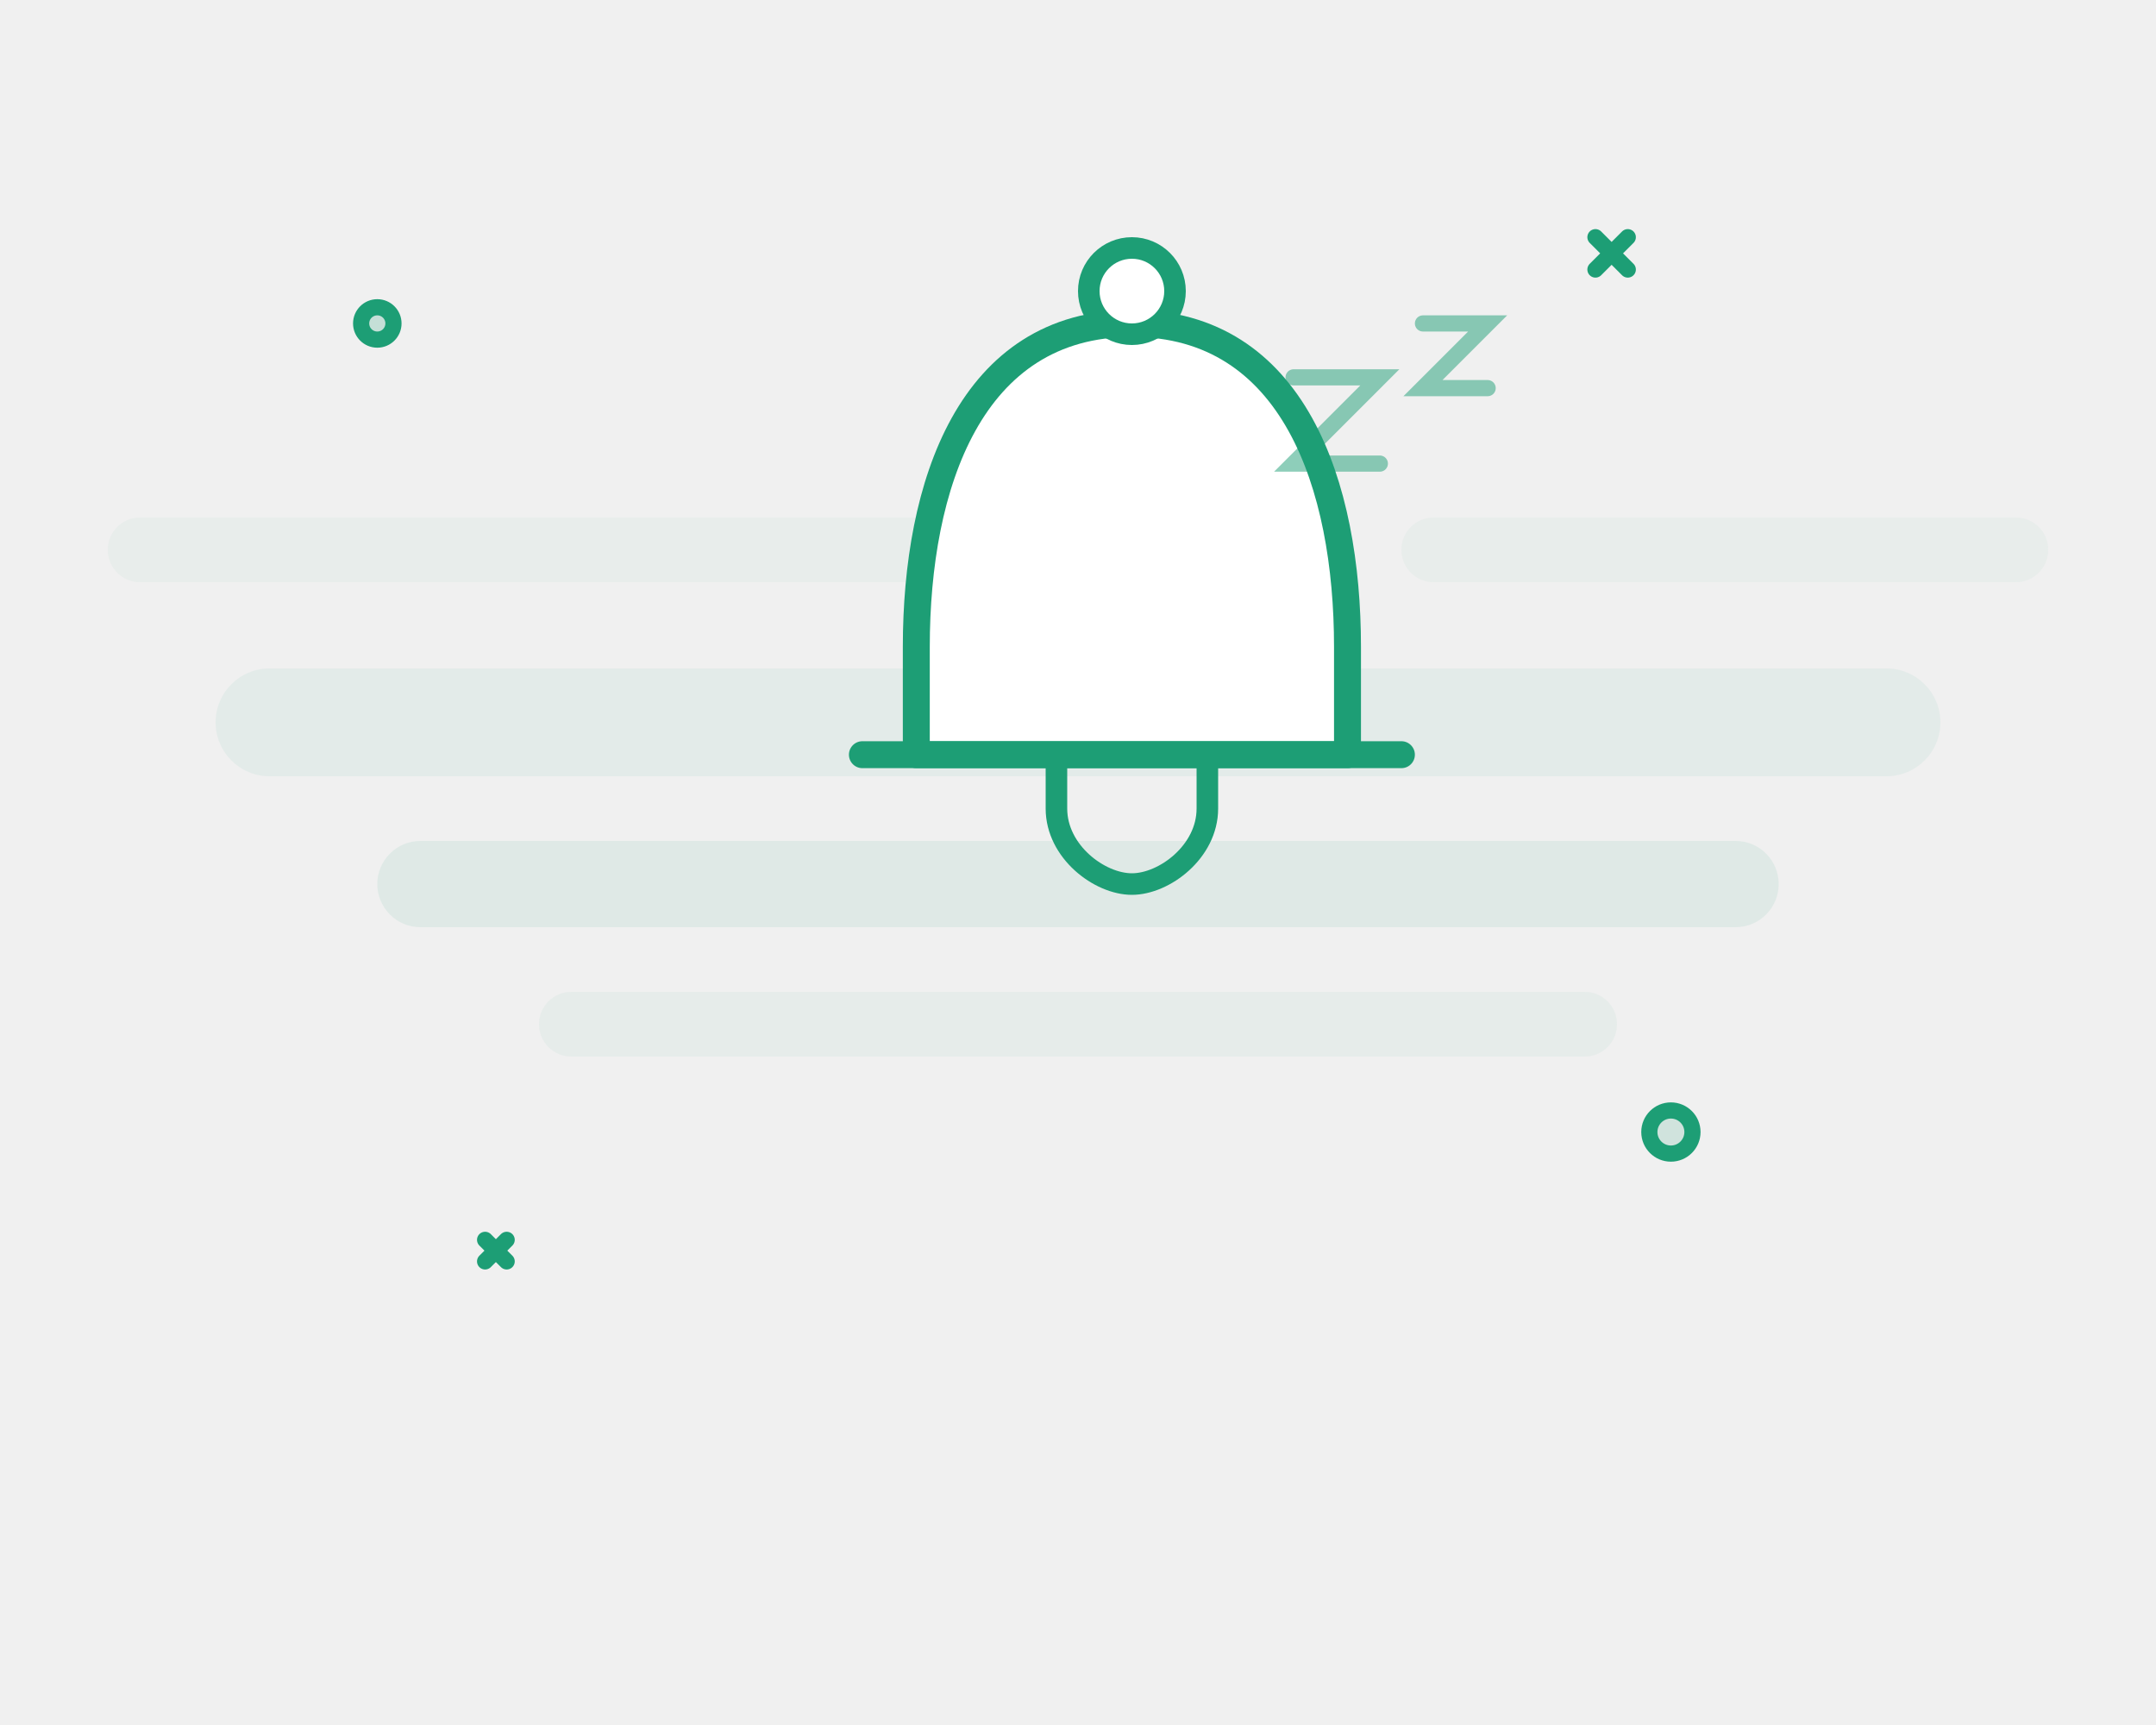
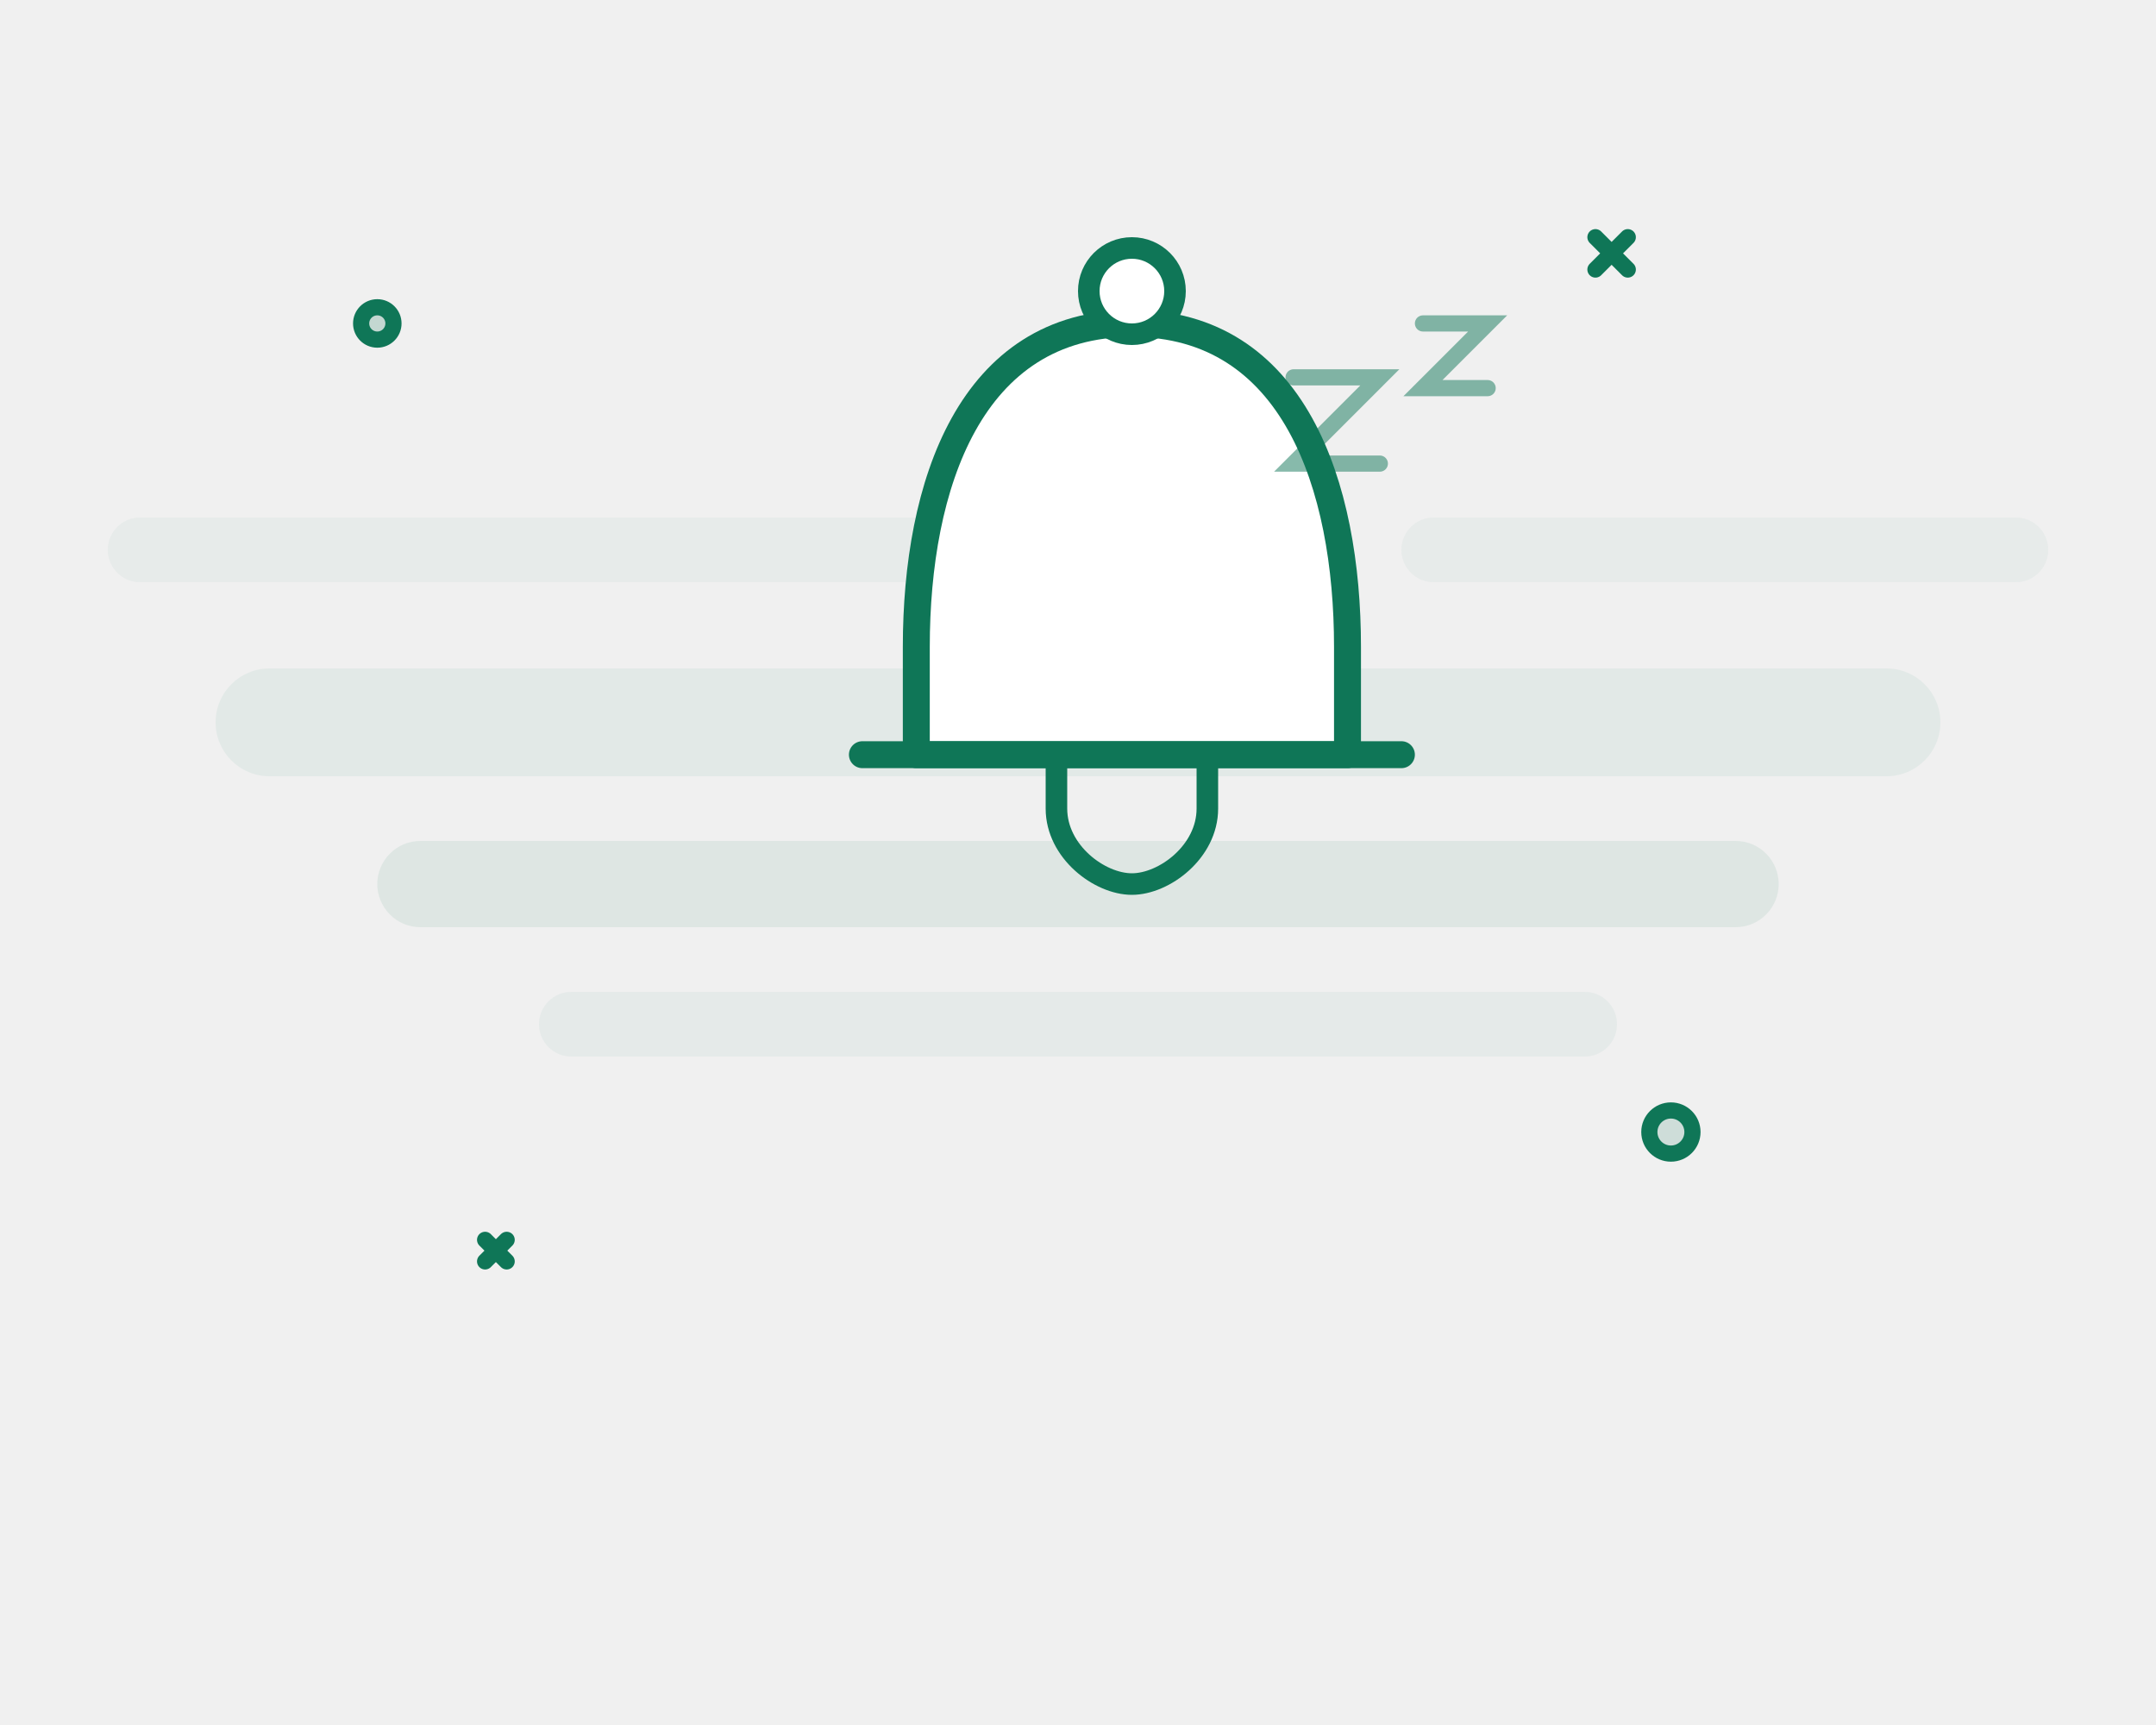
<svg xmlns="http://www.w3.org/2000/svg" width="200" height="160" viewBox="0 0 200 160" fill="none">
-   <rect x="20" y="62" width="160" height="10" rx="5" fill="#1D9E75" fill-opacity="0.06" />
-   <rect x="35" y="78" width="130" height="8" rx="4" fill="#1D9E75" fill-opacity="0.08" />
-   <rect x="50" y="92" width="100" height="6" rx="3" fill="#1D9E75" fill-opacity="0.05" />
-   <rect x="10" y="48" width="80" height="6" rx="3" fill="#1D9E75" fill-opacity="0.04" />
-   <rect x="130" y="48" width="60" height="6" rx="3" fill="#1D9E75" fill-opacity="0.04" />
+   <rect x="20" y="62" width="160" height="10" rx="5" fill="#0F7657" fill-opacity="0.06" />
+   <rect x="35" y="78" width="130" height="8" rx="4" fill="#0F7657" fill-opacity="0.08" />
+   <rect x="50" y="92" width="100" height="6" rx="3" fill="#0F7657" fill-opacity="0.05" />
+   <rect x="10" y="48" width="80" height="6" rx="3" fill="#0F7657" fill-opacity="0.04" />
+   <rect x="130" y="48" width="60" height="6" rx="3" fill="#0F7657" fill-opacity="0.04" />
  <g transform="translate(60, 15)">
-     <path d="M25 45C25 30 30 15 45 15C60 15 65 30 65 45V55H25V45Z" stroke="#1D9E75" stroke-width="2.5" stroke-linecap="round" stroke-linejoin="round" fill="white" />
-     <path d="M20 55H70" stroke="#1D9E75" stroke-width="2.5" stroke-linecap="round" />
-     <path d="M38 55V60C38 64 42 67 45 67C48 67 52 64 52 60V55" stroke="#1D9E75" stroke-width="2" stroke-linecap="round" stroke-linejoin="round" />
-     <circle cx="45" cy="12" r="4" stroke="#1D9E75" stroke-width="2" fill="white" />
-     <g transform="translate(60, 10)" fill="none" stroke="#1D9E75" stroke-width="1.5" stroke-linecap="round" opacity="0.5">
+     <path d="M25 45C25 30 30 15 45 15C60 15 65 30 65 45V55H25V45Z" stroke="#0F7657" stroke-width="2.5" stroke-linecap="round" stroke-linejoin="round" fill="white" />
+     <path d="M20 55H70" stroke="#0F7657" stroke-width="2.5" stroke-linecap="round" />
+     <path d="M38 55V60C38 64 42 67 45 67C48 67 52 64 52 60V55" stroke="#0F7657" stroke-width="2" stroke-linecap="round" stroke-linejoin="round" />
+     <circle cx="45" cy="12" r="4" stroke="#0F7657" stroke-width="2" fill="white" />
+     <g transform="translate(60, 10)" fill="none" stroke="#0F7657" stroke-width="1.5" stroke-linecap="round" opacity="0.5">
      <path d="M0 10L8 10L0 18L8 18" />
      <path d="M12 5L18 5L12 11L18 11" />
    </g>
  </g>
-   <g stroke="#1D9E75" stroke-width="1.5" stroke-linecap="round">
+   <g stroke="#0F7657" stroke-width="1.5" stroke-linecap="round">
    <path d="M148 22L151 25M151 22L148 25" />
    <path d="M45 115L47 117M47 115L45 117" />
-     <circle cx="155" cy="105" r="2" fill="#1D9E75" fill-opacity="0.15" />
-     <circle cx="35" cy="30" r="1.5" fill="#1D9E75" fill-opacity="0.2" />
+     <circle cx="155" cy="105" r="2" fill="#0F7657" fill-opacity="0.15" />
+     <circle cx="35" cy="30" r="1.5" fill="#0F7657" fill-opacity="0.2" />
  </g>
</svg>
